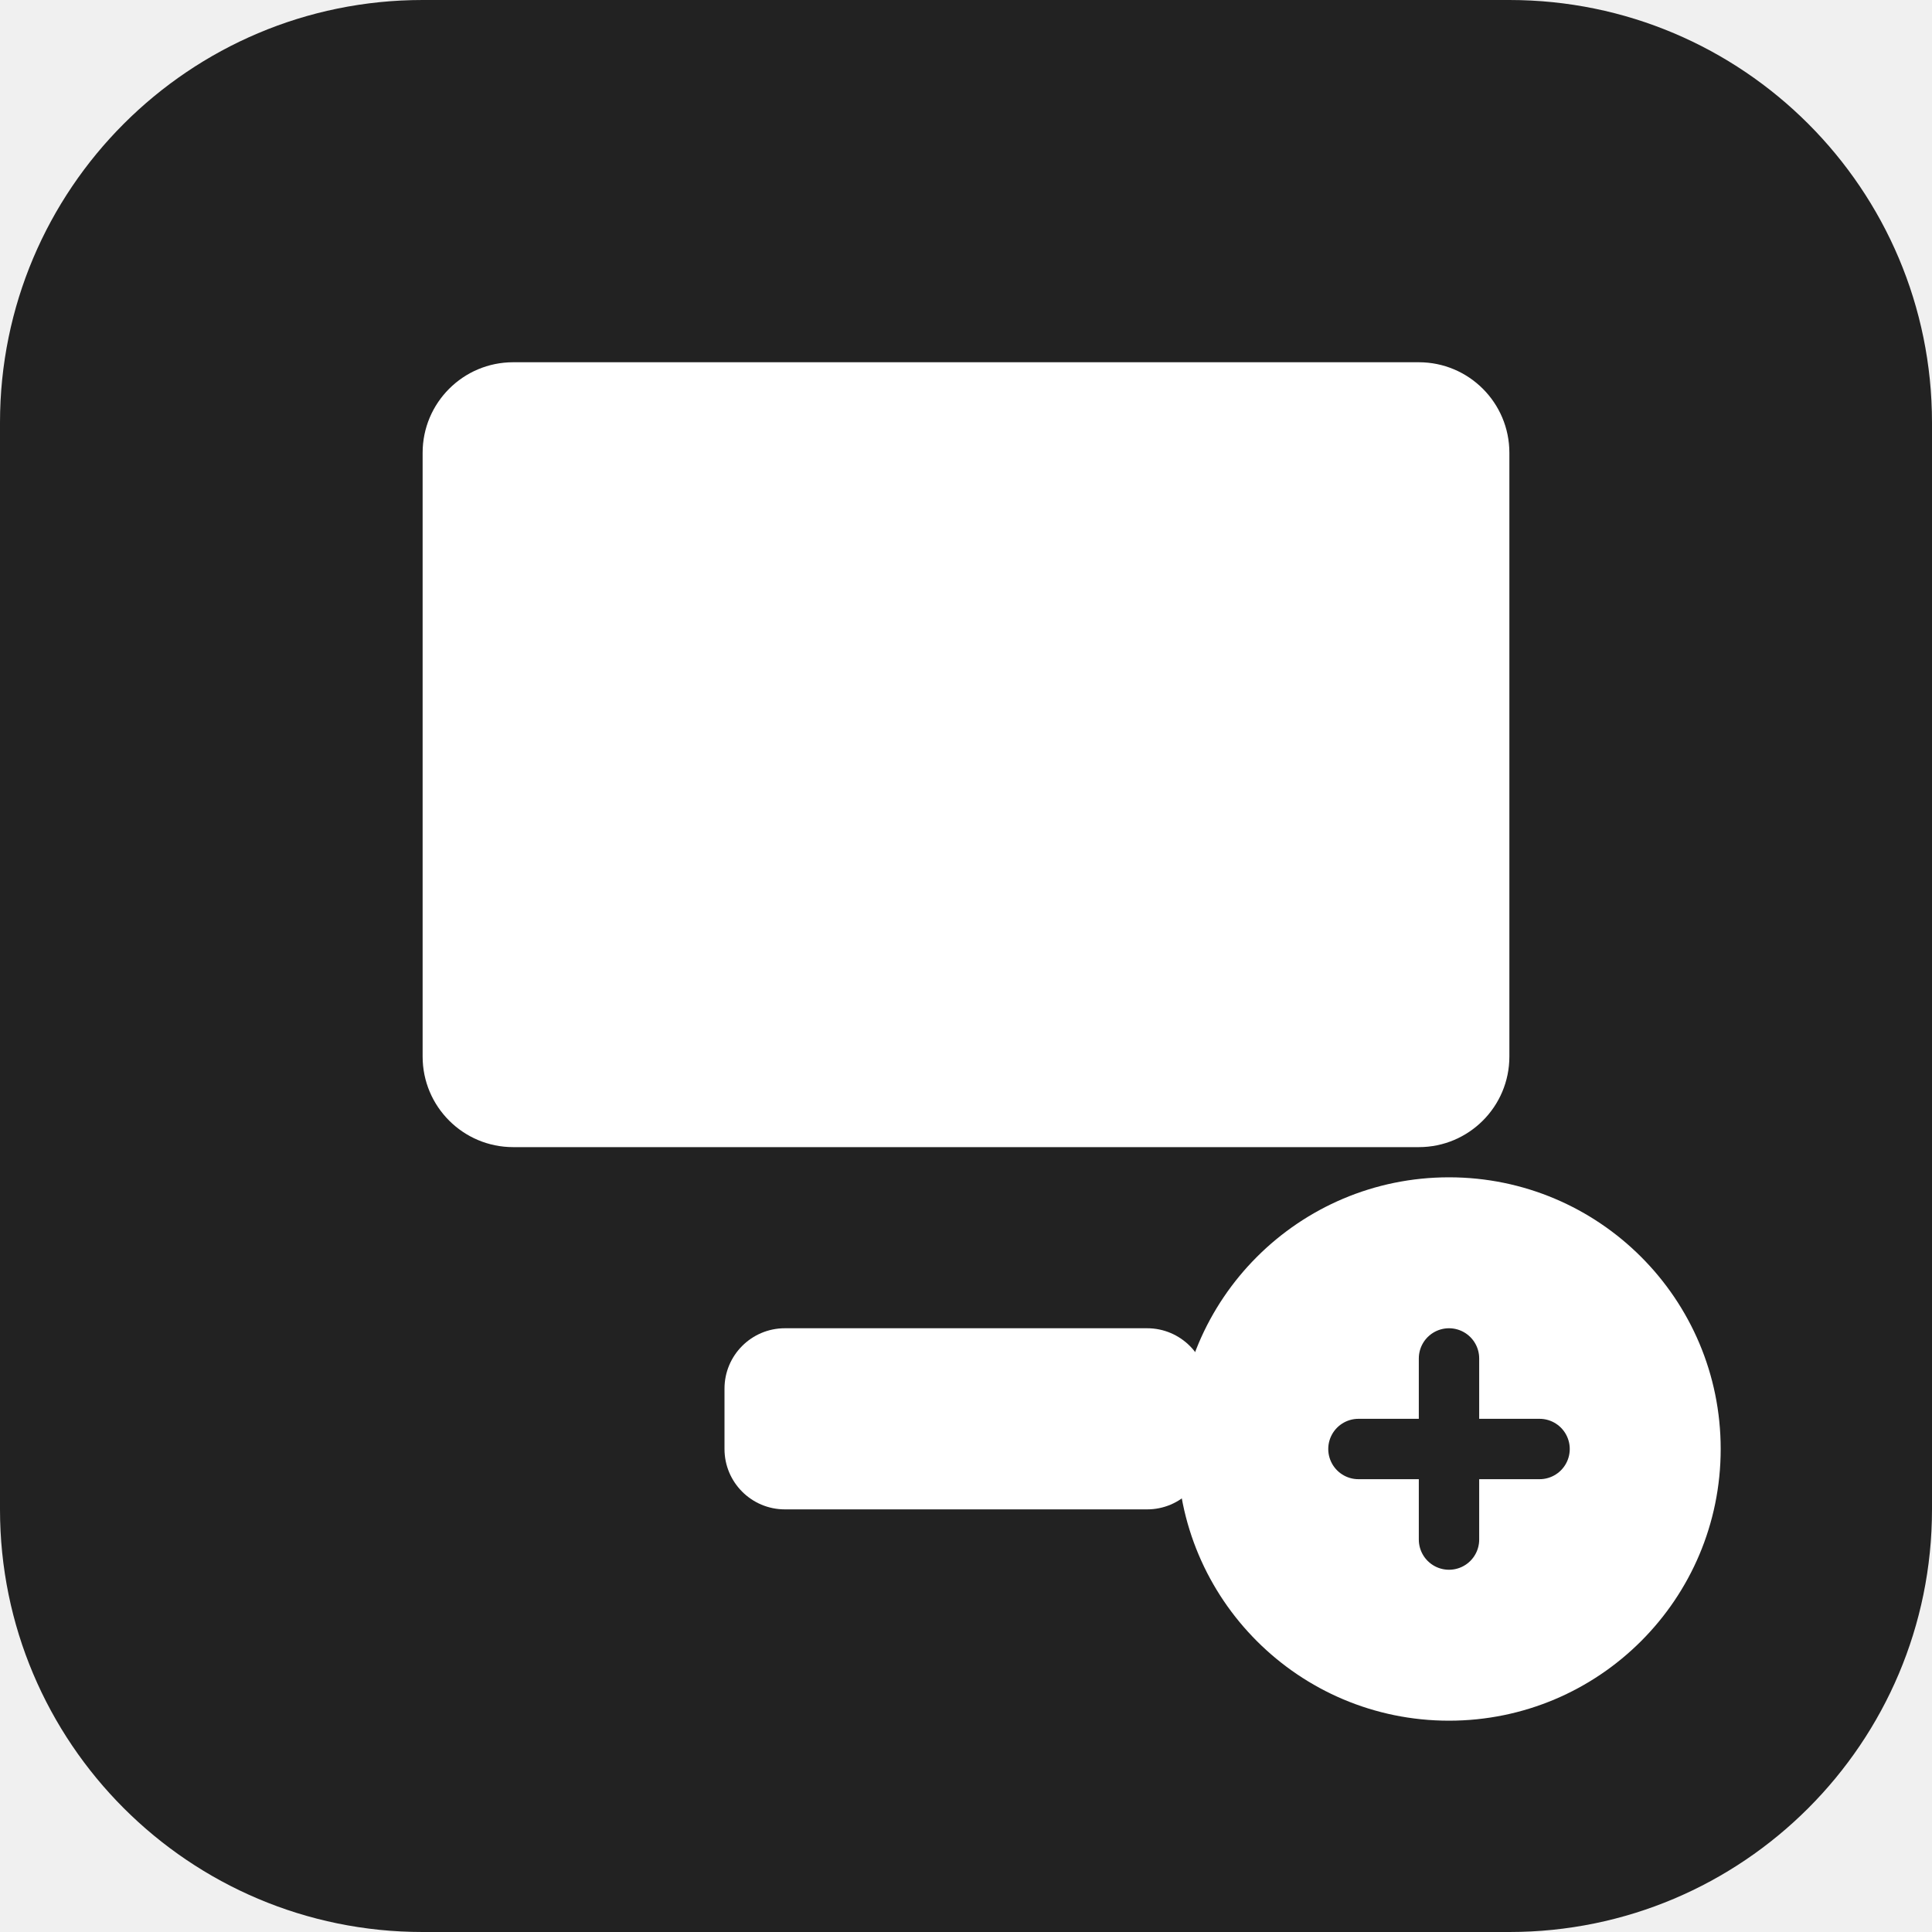
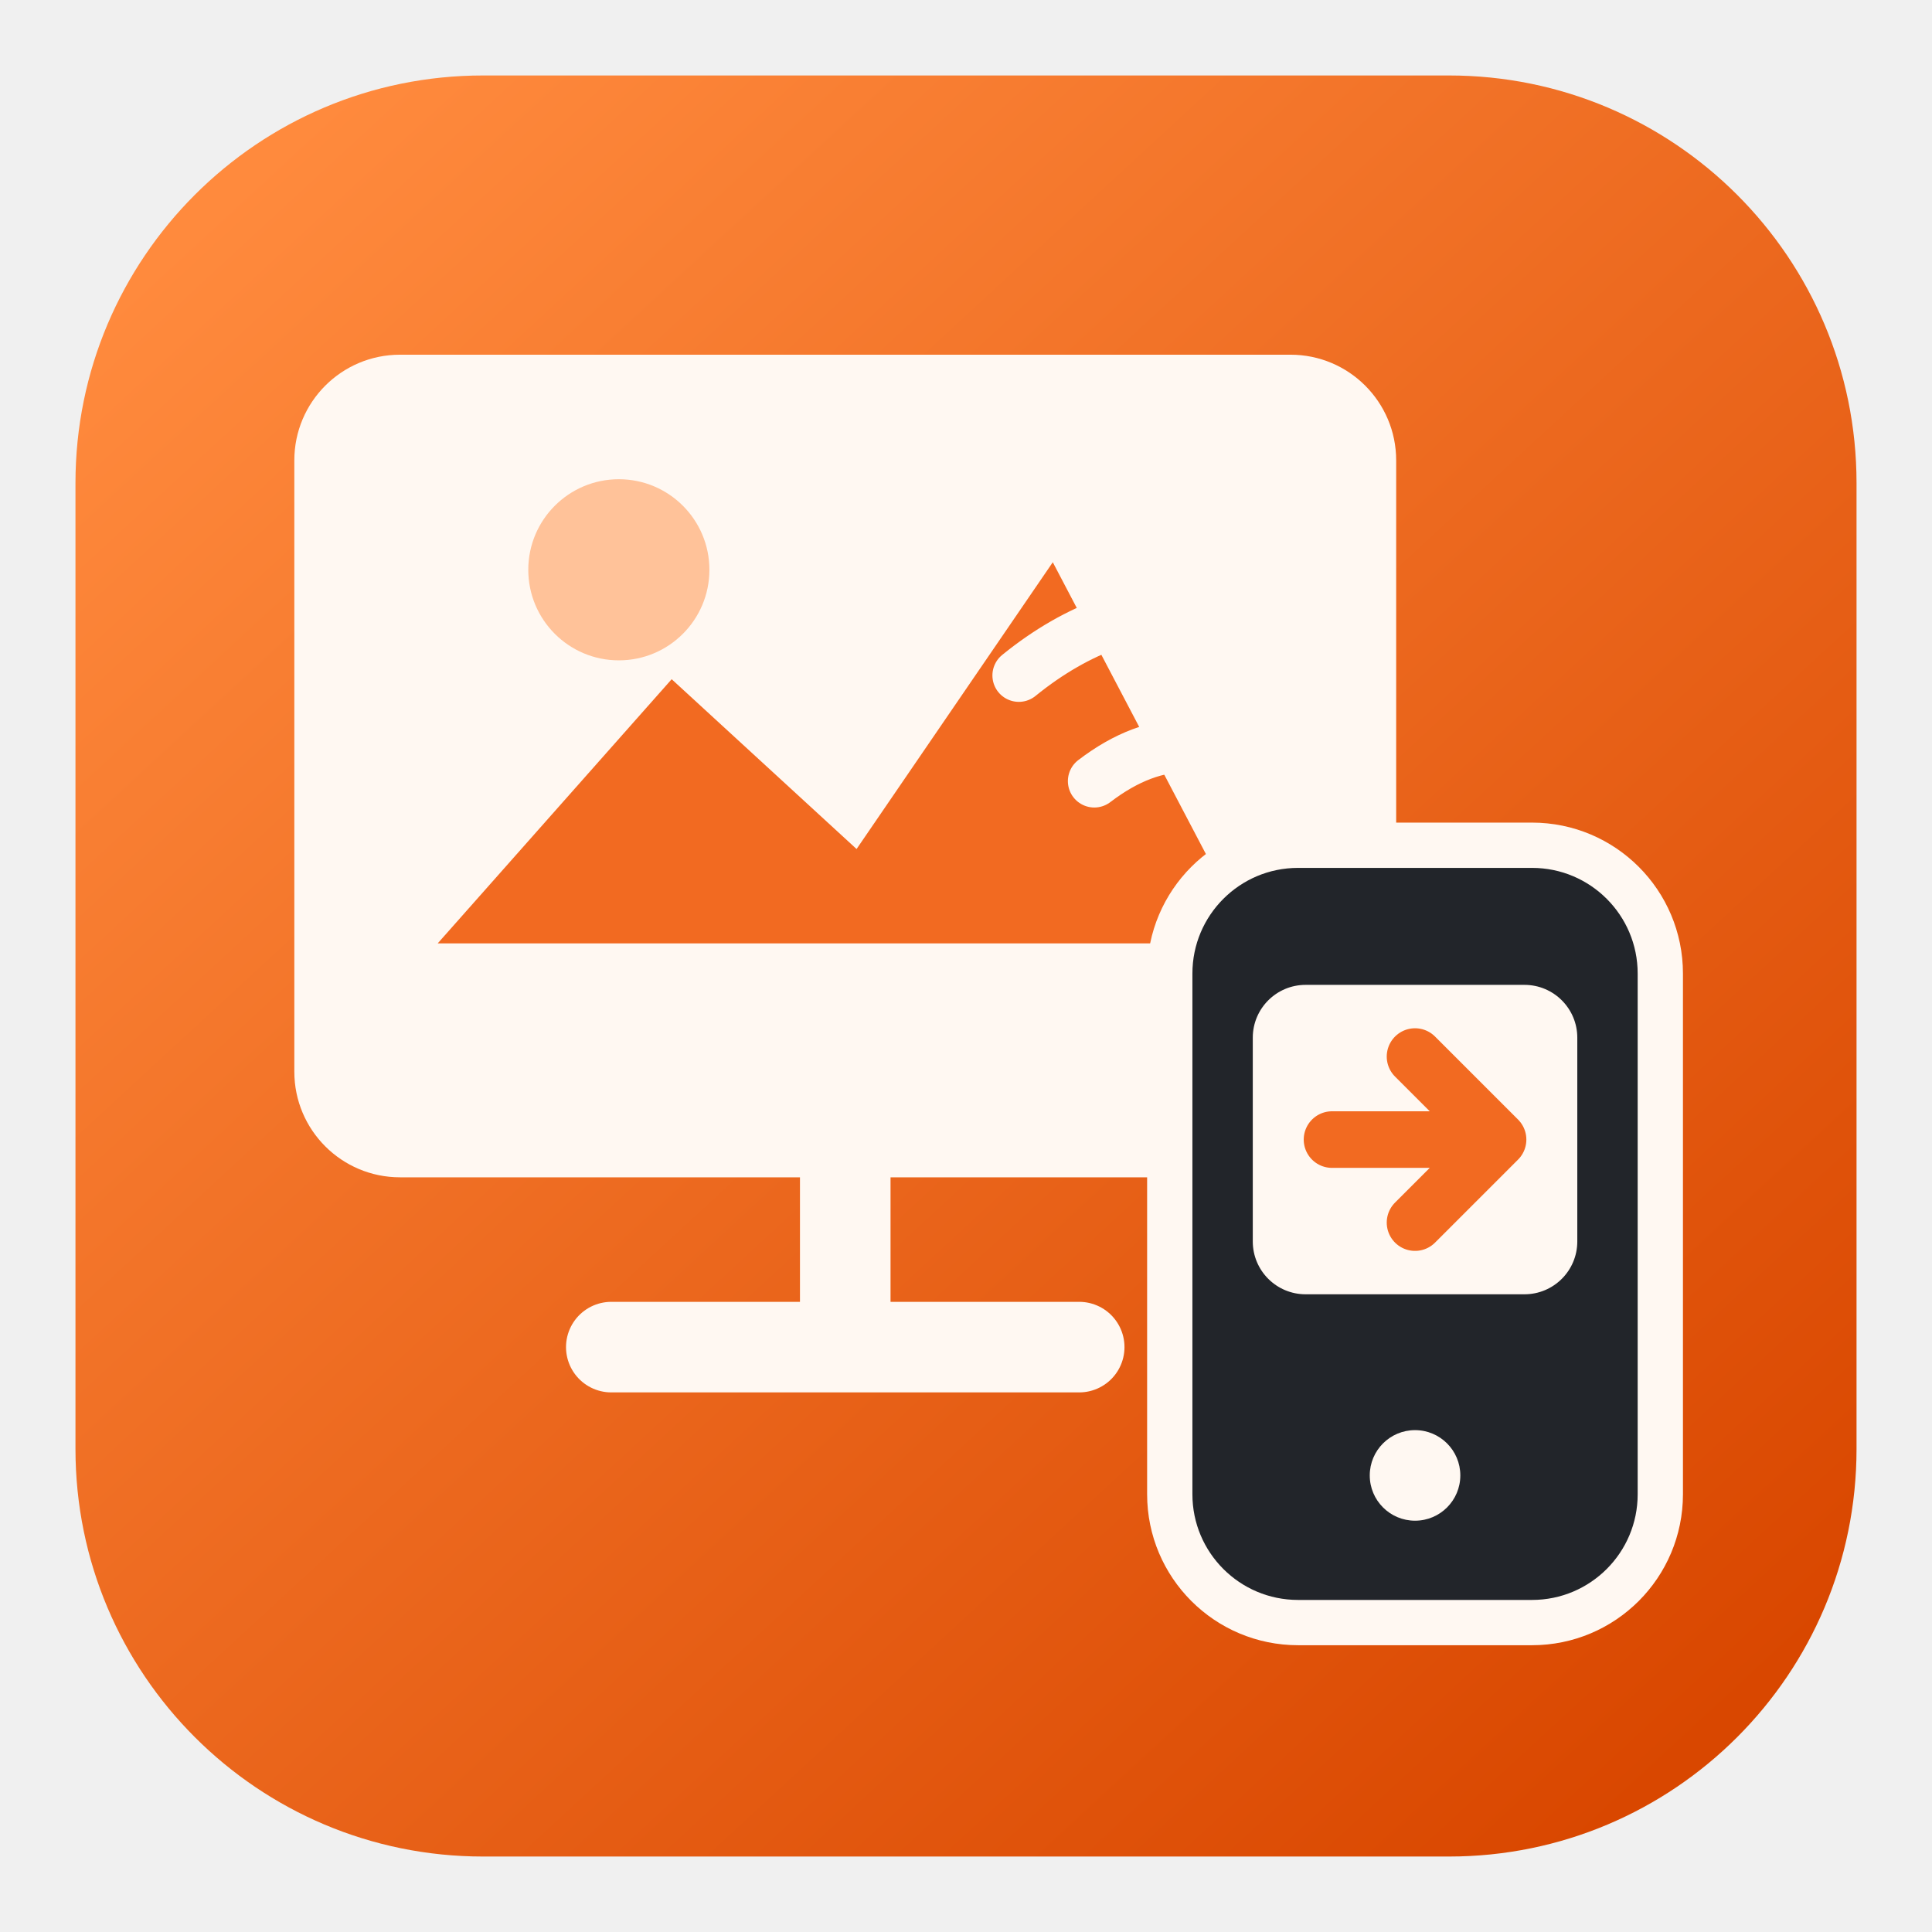
- <svg xmlns="http://www.w3.org/2000/svg" width="64" height="64" viewBox="0 0 64 64">
-   <rect width="64" height="64" rx="14" fill="#222" />
-   <rect x="14" y="12" width="36" height="26" rx="3" fill="#fff" />
-   <rect x="24" y="44" width="16" height="6" rx="2" fill="#fff" />
-   <circle cx="48" cy="48" r="9" fill="#fff" />
-   <path d="M45 48h6M48 45v6" stroke="#222" stroke-width="2" stroke-linecap="round" />
+ <svg xmlns="http://www.w3.org/2000/svg" width="512" height="512" viewBox="0 0 512 512" role="img" aria-labelledby="title desc">
+   <defs>
+     <linearGradient id="background" x1="64" y1="48" x2="448" y2="464" gradientUnits="userSpaceOnUse">
+       <stop stop-color="#FF8A3D" />
+       <stop offset="1" stop-color="#D94700" />
+     </linearGradient>
+   </defs>
+   <rect x="20" y="20" width="472" height="472" rx="108" fill="url(#background)" />
+   <rect x="78" y="94" width="292" height="218" rx="28" fill="#FFF8F2" />
+   <path d="M116 250l62-70 49 45 52-76 53 101H116z" fill="#F26A21" />
+   <circle cx="164" cy="151" r="24" fill="#FFC299" />
+   <path d="M224 312v45m-62 0h124" fill="none" stroke="#FFF8F2" stroke-width="24" stroke-linecap="round" />
+   <rect x="310" y="224" width="130" height="206" rx="34" fill="#22252A" stroke="#FFF8F2" stroke-width="12" />
+   <rect x="332" y="261" width="86" height="82" rx="14" fill="#FFF8F2" />
+   <path d="M353 302h44m-22-22 22 22-22 22" fill="none" stroke="#F26A21" stroke-width="15" stroke-linecap="round" stroke-linejoin="round" />
+   <circle cx="375" cy="391" r="12" fill="#FFF8F2" />
+   <path d="M270 179c32-26 66-21 88 0m-68 28c17-13 33-12 48 0" fill="none" stroke="#FFF8F2" stroke-width="14" stroke-linecap="round" />
</svg>
